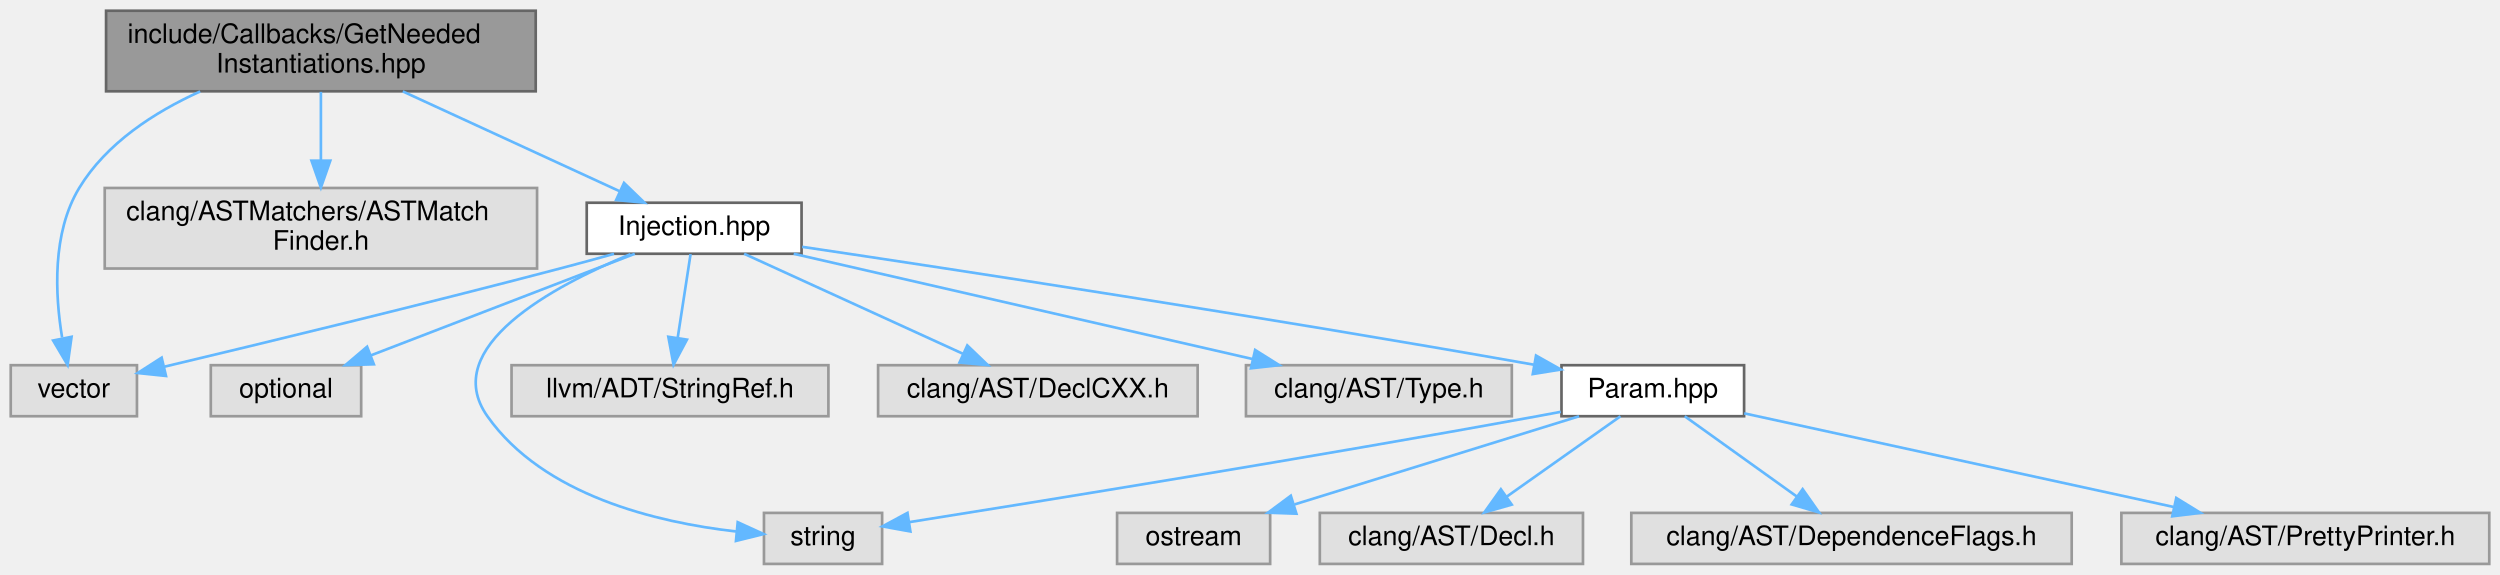
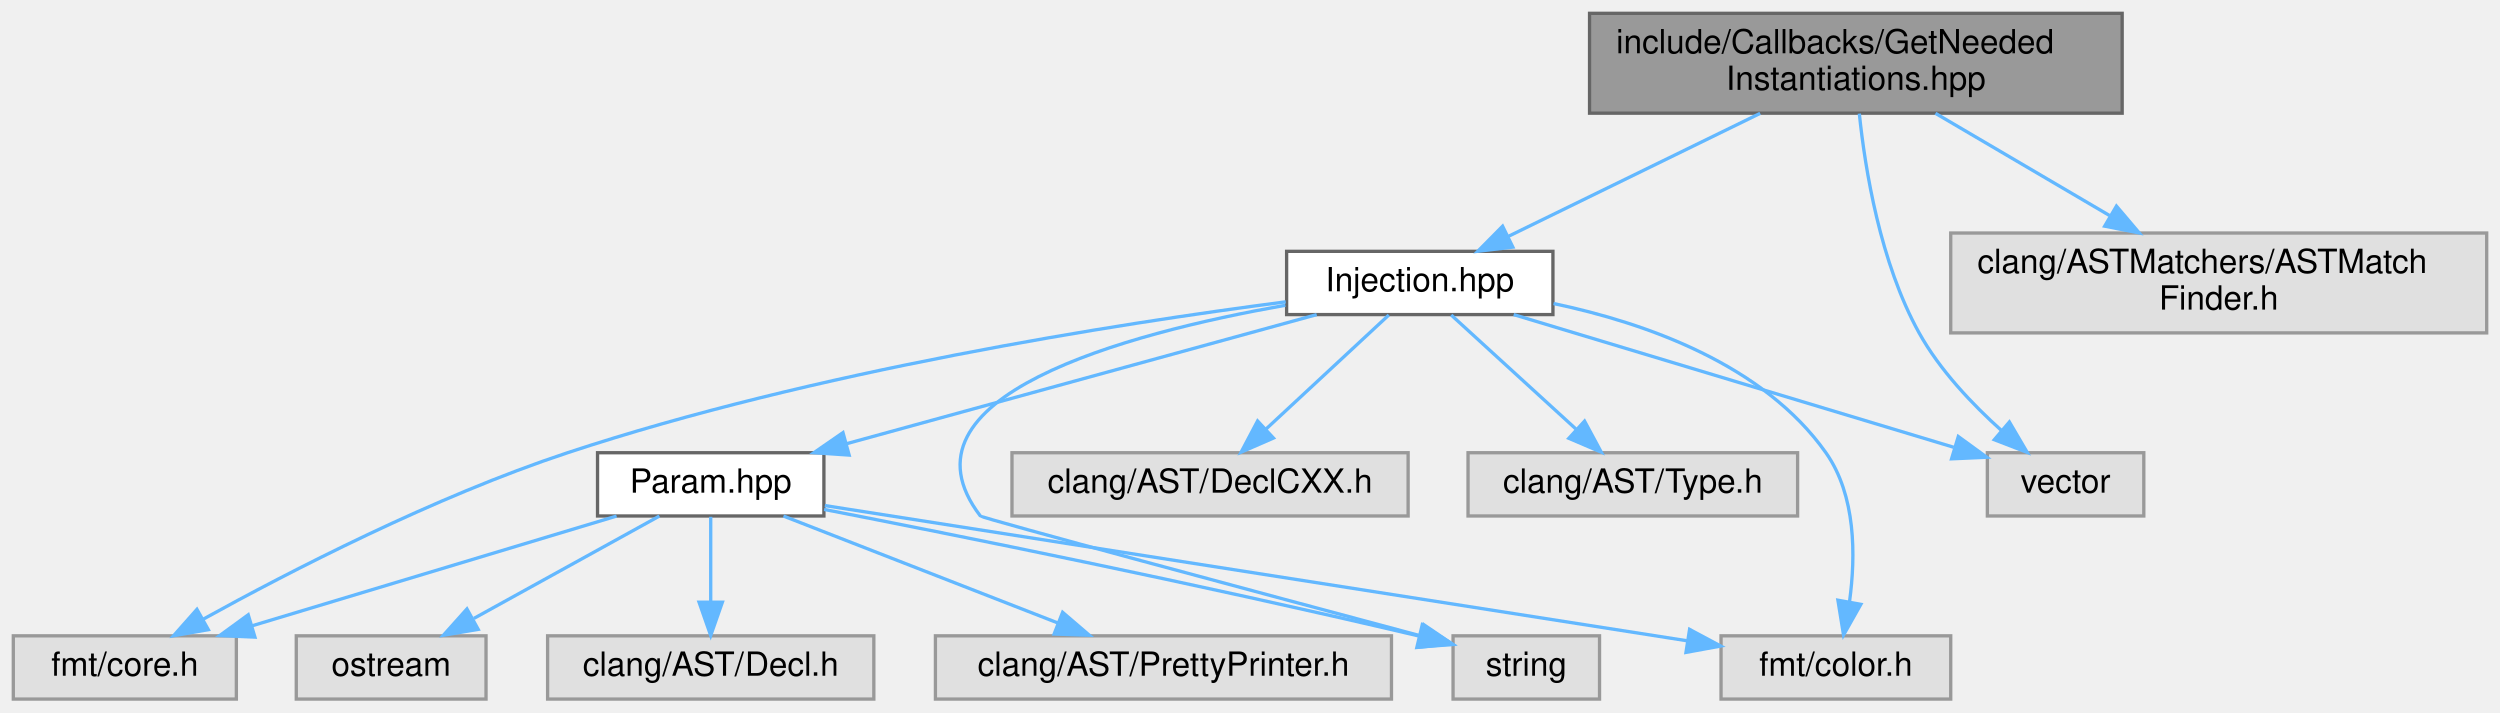
- <svg xmlns="http://www.w3.org/2000/svg" xmlns:xlink="http://www.w3.org/1999/xlink" width="931pt" height="214pt" viewBox="0.00 0.00 931.00 214.00">
+ <svg xmlns="http://www.w3.org/2000/svg" xmlns:xlink="http://www.w3.org/1999/xlink" width="751pt" height="214pt" viewBox="0.00 0.00 751.00 214.00">
  <g id="graph0" class="graph" transform="scale(1 1) rotate(0) translate(4 210)">
    <g id="Node000001" class="node">
      <g id="a_Node000001">
        <a xlink:title=" ">
-           <polygon fill="#999999" stroke="#666666" points="195.5,-206 35.5,-206 35.5,-176 195.5,-176 195.5,-206" />
-           <text text-anchor="start" x="43.5" y="-194" font-family="Helvetica,sans-Serif" font-size="10.00">include/Callbacks/GetNeeded</text>
-           <text text-anchor="middle" x="115.5" y="-183" font-family="Helvetica,sans-Serif" font-size="10.00">Instantiations.hpp</text>
+           <polygon fill="#999999" stroke="#666666" points="633.5,-206 473.5,-206 473.5,-176 633.5,-176 633.5,-206" />
+           <text text-anchor="start" x="481.5" y="-194" font-family="Helvetica,sans-Serif" font-size="10.00">include/Callbacks/GetNeeded</text>
+           <text text-anchor="middle" x="553.5" y="-183" font-family="Helvetica,sans-Serif" font-size="10.00">Instantiations.hpp</text>
        </a>
      </g>
    </g>
    <g id="Node000002" class="node">
      <g id="a_Node000002">
-         <a xlink:title=" ">
-           <polygon fill="#e0e0e0" stroke="#999999" points="47,-74 0,-74 0,-55 47,-55 47,-74" />
-           <text text-anchor="middle" x="23.5" y="-62" font-family="Helvetica,sans-Serif" font-size="10.00">vector</text>
+         <a xlink:href="Injection_8hpp.html" target="_top" xlink:title=" ">
+           <polygon fill="white" stroke="#666666" points="462.5,-134.5 382.5,-134.5 382.5,-115.5 462.5,-115.5 462.5,-134.5" />
+           <text text-anchor="middle" x="422.5" y="-122.5" font-family="Helvetica,sans-Serif" font-size="10.00">Injection.hpp</text>
        </a>
      </g>
    </g>
    <g id="edge1_Node000001_Node000002" class="edge">
      <g id="a_edge1_Node000001_Node000002">
        <a xlink:title=" ">
-           <path fill="none" stroke="#63b8ff" d="M70.55,-175.95C53.42,-168.19 35.6,-156.66 25.5,-140 15.35,-123.26 16.5,-100.29 19.13,-84.3" />
-           <polygon fill="#63b8ff" stroke="#63b8ff" points="22.65,-84.57 21.18,-74.07 15.79,-83.19 22.65,-84.57" />
+           <path fill="none" stroke="#63b8ff" d="M524.75,-175.95C502.18,-164.93 471.01,-149.7 449.03,-138.96" />
+           <polygon fill="#63b8ff" stroke="#63b8ff" points="450.46,-135.76 439.93,-134.52 447.38,-142.05 450.46,-135.76" />
+         </a>
+       </g>
+     </g>
+     <g id="Node000012" class="node">
+       <g id="a_Node000012">
+         <a xlink:title=" ">
+           <polygon fill="#e0e0e0" stroke="#999999" points="640,-74 593,-74 593,-55 640,-55 640,-74" />
+           <text text-anchor="middle" x="616.5" y="-62" font-family="Helvetica,sans-Serif" font-size="10.00">vector</text>
+         </a>
+       </g>
+     </g>
+     <g id="edge16_Node000001_Node000012" class="edge">
+       <g id="a_edge16_Node000001_Node000012">
+         <a xlink:title=" ">
+           <path fill="none" stroke="#63b8ff" d="M554.54,-175.87C556.27,-159.2 560.8,-131.1 572.5,-110 578.71,-98.8 588.54,-88.48 597.33,-80.6" />
+           <polygon fill="#63b8ff" stroke="#63b8ff" points="599.62,-83.24 604.98,-74.1 595.09,-77.91 599.62,-83.24" />
+         </a>
+       </g>
+     </g>
+     <g id="Node000013" class="node">
+       <g id="a_Node000013">
+         <a xlink:title=" ">
+           <polygon fill="#e0e0e0" stroke="#999999" points="743,-140 582,-140 582,-110 743,-110 743,-140" />
+           <text text-anchor="start" x="590" y="-128" font-family="Helvetica,sans-Serif" font-size="10.00">clang/ASTMatchers/ASTMatch</text>
+           <text text-anchor="middle" x="662.5" y="-117" font-family="Helvetica,sans-Serif" font-size="10.00">Finder.h</text>
+         </a>
+       </g>
+     </g>
+     <g id="edge15_Node000001_Node000013" class="edge">
+       <g id="a_edge15_Node000001_Node000013">
+         <a xlink:title=" ">
+           <path fill="none" stroke="#63b8ff" d="M577.42,-175.95C592.75,-166.95 612.86,-155.14 629.68,-145.27" />
+           <polygon fill="#63b8ff" stroke="#63b8ff" points="631.78,-148.09 638.64,-140.01 628.24,-142.06 631.78,-148.09" />
        </a>
      </g>
    </g>
    <g id="Node000003" class="node">
      <g id="a_Node000003">
-         <a xlink:title=" ">
-           <polygon fill="#e0e0e0" stroke="#999999" points="196,-140 35,-140 35,-110 196,-110 196,-140" />
-           <text text-anchor="start" x="43" y="-128" font-family="Helvetica,sans-Serif" font-size="10.00">clang/ASTMatchers/ASTMatch</text>
-           <text text-anchor="middle" x="115.5" y="-117" font-family="Helvetica,sans-Serif" font-size="10.00">Finder.h</text>
-         </a>
-       </g>
-     </g>
-     <g id="edge2_Node000001_Node000003" class="edge">
-       <g id="a_edge2_Node000001_Node000003">
-         <a xlink:title=" ">
-           <path fill="none" stroke="#63b8ff" d="M115.5,-175.8C115.5,-168.34 115.5,-158.99 115.5,-150.41" />
-           <polygon fill="#63b8ff" stroke="#63b8ff" points="119,-150.16 115.5,-140.16 112,-150.16 119,-150.16" />
+         <a xlink:href="Param_8hpp.html" target="_top" xlink:title=" ">
+           <polygon fill="white" stroke="#666666" points="243.5,-74 175.5,-74 175.5,-55 243.5,-55 243.5,-74" />
+           <text text-anchor="middle" x="209.5" y="-62" font-family="Helvetica,sans-Serif" font-size="10.00">Param.hpp</text>
+         </a>
+       </g>
+     </g>
+     <g id="edge2_Node000002_Node000003" class="edge">
+       <g id="a_edge2_Node000002_Node000003">
+         <a xlink:title=" ">
+           <path fill="none" stroke="#63b8ff" d="M391.53,-115.49C354.22,-105.25 291.44,-88 250.23,-76.69" />
+           <polygon fill="#63b8ff" stroke="#63b8ff" points="251.08,-73.29 240.51,-74.02 249.23,-80.04 251.08,-73.29" />
        </a>
      </g>
    </g>
    <g id="Node000004" class="node">
      <g id="a_Node000004">
-         <a xlink:href="Injection_8hpp.html" target="_top" xlink:title=" ">
-           <polygon fill="white" stroke="#666666" points="294.5,-134.5 214.5,-134.5 214.5,-115.5 294.5,-115.5 294.5,-134.5" />
-           <text text-anchor="middle" x="254.5" y="-122.5" font-family="Helvetica,sans-Serif" font-size="10.00">Injection.hpp</text>
-         </a>
-       </g>
-     </g>
-     <g id="edge3_Node000001_Node000004" class="edge">
-       <g id="a_edge3_Node000001_Node000004">
-         <a xlink:title=" ">
-           <path fill="none" stroke="#63b8ff" d="M146,-175.95C170.06,-164.88 203.33,-149.56 226.66,-138.82" />
-           <polygon fill="#63b8ff" stroke="#63b8ff" points="228.38,-141.88 236,-134.52 225.45,-135.52 228.38,-141.88" />
-         </a>
-       </g>
-     </g>
-     <g id="edge6_Node000004_Node000002" class="edge">
-       <g id="a_edge6_Node000004_Node000002">
-         <a xlink:title=" ">
-           <path fill="none" stroke="#63b8ff" d="M224.67,-115.48C218.04,-113.63 211.04,-111.72 204.5,-110 153.37,-96.56 93.78,-82.15 57.36,-73.48" />
-           <polygon fill="#63b8ff" stroke="#63b8ff" points="57.82,-69.99 47.28,-71.09 56.2,-76.81 57.82,-69.99" />
+         <a xlink:title=" ">
+           <polygon fill="#e0e0e0" stroke="#999999" points="582,-19 513,-19 513,0 582,0 582,-19" />
+           <text text-anchor="middle" x="547.5" y="-7" font-family="Helvetica,sans-Serif" font-size="10.00">fmt/color.h</text>
+         </a>
+       </g>
+     </g>
+     <g id="edge9_Node000002_Node000004" class="edge">
+       <g id="a_edge9_Node000002_Node000004">
+         <a xlink:title=" ">
+           <path fill="none" stroke="#63b8ff" d="M462.68,-118.82C490.52,-112.95 525.82,-100.46 544.5,-74 553.55,-61.18 553.47,-43.01 551.61,-29.39" />
+           <polygon fill="#63b8ff" stroke="#63b8ff" points="555,-28.46 549.8,-19.24 548.11,-29.7 555,-28.46" />
        </a>
      </g>
    </g>
    <g id="Node000005" class="node">
      <g id="a_Node000005">
        <a xlink:title=" ">
-           <polygon fill="#e0e0e0" stroke="#999999" points="130.5,-74 74.5,-74 74.5,-55 130.5,-55 130.5,-74" />
-           <text text-anchor="middle" x="102.5" y="-62" font-family="Helvetica,sans-Serif" font-size="10.00">optional</text>
-         </a>
-       </g>
-     </g>
-     <g id="edge4_Node000004_Node000005" class="edge">
-       <g id="a_edge4_Node000004_Node000005">
-         <a xlink:title=" ">
-           <path fill="none" stroke="#63b8ff" d="M232.4,-115.49C206.51,-105.53 163.42,-88.95 134.03,-77.63" />
-           <polygon fill="#63b8ff" stroke="#63b8ff" points="135.22,-74.34 124.63,-74.02 132.7,-80.88 135.22,-74.34" />
+           <polygon fill="#e0e0e0" stroke="#999999" points="67,-19 0,-19 0,0 67,0 67,-19" />
+           <text text-anchor="middle" x="33.5" y="-7" font-family="Helvetica,sans-Serif" font-size="10.00">fmt/core.h</text>
+         </a>
+       </g>
+     </g>
+     <g id="edge10_Node000002_Node000005" class="edge">
+       <g id="a_edge10_Node000002_Node000005">
+         <a xlink:title=" ">
+           <path fill="none" stroke="#63b8ff" d="M382.23,-119.33C331.12,-112.69 240.67,-98.51 166.5,-74 126.47,-60.77 82.87,-38.27 56.88,-23.91" />
+           <polygon fill="#63b8ff" stroke="#63b8ff" points="58.58,-20.85 48.14,-19.02 55.16,-26.95 58.58,-20.85" />
+         </a>
+       </g>
+     </g>
+     <g id="Node000009" class="node">
+       <g id="a_Node000009">
+         <a xlink:title=" ">
+           <polygon fill="#e0e0e0" stroke="#999999" points="476.5,-19 432.5,-19 432.5,0 476.5,0 476.5,-19" />
+           <text text-anchor="middle" x="454.5" y="-7" font-family="Helvetica,sans-Serif" font-size="10.00">string</text>
+         </a>
+       </g>
+     </g>
+     <g id="edge13_Node000002_Node000009" class="edge">
+       <g id="a_edge13_Node000002_Node000009">
+         <a xlink:title=" ">
+           <path fill="none" stroke="#63b8ff" d="M382.13,-118.3C333.97,-109.77 263.17,-90.74 290.5,-55 291.01,-54.33 375.08,-31.75 422.64,-19.02" />
+           <polygon fill="#63b8ff" stroke="#63b8ff" points="423.71,-22.35 432.47,-16.39 421.91,-15.59 423.71,-22.35" />
+         </a>
+       </g>
+     </g>
+     <g id="Node000010" class="node">
+       <g id="a_Node000010">
+         <a xlink:title=" ">
+           <polygon fill="#e0e0e0" stroke="#999999" points="419,-74 300,-74 300,-55 419,-55 419,-74" />
+           <text text-anchor="middle" x="359.5" y="-62" font-family="Helvetica,sans-Serif" font-size="10.00">clang/AST/DeclCXX.h</text>
+         </a>
+       </g>
+     </g>
+     <g id="edge11_Node000002_Node000010" class="edge">
+       <g id="a_edge11_Node000002_Node000010">
+         <a xlink:title=" ">
+           <path fill="none" stroke="#63b8ff" d="M413.2,-115.37C403.53,-106.38 388.16,-92.11 376.34,-81.14" />
+           <polygon fill="#63b8ff" stroke="#63b8ff" points="378.54,-78.41 368.83,-74.17 373.78,-83.54 378.54,-78.41" />
+         </a>
+       </g>
+     </g>
+     <g id="Node000011" class="node">
+       <g id="a_Node000011">
+         <a xlink:title=" ">
+           <polygon fill="#e0e0e0" stroke="#999999" points="536,-74 437,-74 437,-55 536,-55 536,-74" />
+           <text text-anchor="middle" x="486.5" y="-62" font-family="Helvetica,sans-Serif" font-size="10.00">clang/AST/Type.h</text>
+         </a>
+       </g>
+     </g>
+     <g id="edge12_Node000002_Node000011" class="edge">
+       <g id="a_edge12_Node000002_Node000011">
+         <a xlink:title=" ">
+           <path fill="none" stroke="#63b8ff" d="M431.94,-115.37C441.77,-106.38 457.39,-92.11 469.39,-81.14" />
+           <polygon fill="#63b8ff" stroke="#63b8ff" points="472,-83.5 477.02,-74.17 467.28,-78.33 472,-83.5" />
+         </a>
+       </g>
+     </g>
+     <g id="edge14_Node000002_Node000012" class="edge">
+       <g id="a_edge14_Node000002_Node000012">
+         <a xlink:title=" ">
+           <path fill="none" stroke="#63b8ff" d="M450.71,-115.49C485.77,-104.92 545.54,-86.9 582.92,-75.63" />
+           <polygon fill="#63b8ff" stroke="#63b8ff" points="584.27,-78.87 592.83,-72.64 582.25,-72.17 584.27,-78.87" />
+         </a>
+       </g>
+     </g>
+     <g id="edge3_Node000003_Node000004" class="edge">
+       <g id="a_edge3_Node000003_Node000004">
+         <a xlink:title=" ">
+           <path fill="none" stroke="#63b8ff" d="M243.77,-58.13C305.31,-48.48 434.48,-28.22 502.86,-17.5" />
+           <polygon fill="#63b8ff" stroke="#63b8ff" points="503.55,-20.93 512.89,-15.93 502.47,-14.02 503.55,-20.93" />
+         </a>
+       </g>
+     </g>
+     <g id="edge4_Node000003_Node000005" class="edge">
+       <g id="a_edge4_Node000003_Node000005">
+         <a xlink:title=" ">
+           <path fill="none" stroke="#63b8ff" d="M181.22,-54.98C151.55,-46.05 104.71,-31.94 71.75,-22.02" />
+           <polygon fill="#63b8ff" stroke="#63b8ff" points="72.58,-18.61 62,-19.08 70.57,-25.32 72.58,-18.61" />
        </a>
      </g>
    </g>
    <g id="Node000006" class="node">
      <g id="a_Node000006">
        <a xlink:title=" ">
-           <polygon fill="#e0e0e0" stroke="#999999" points="324.5,-19 280.5,-19 280.5,0 324.5,0 324.5,-19" />
-           <text text-anchor="middle" x="302.5" y="-7" font-family="Helvetica,sans-Serif" font-size="10.00">string</text>
-         </a>
-       </g>
-     </g>
-     <g id="edge5_Node000004_Node000006" class="edge">
-       <g id="a_edge5_Node000004_Node000006">
-         <a xlink:title=" ">
-           <path fill="none" stroke="#63b8ff" d="M230.81,-115.36C202.02,-103.49 159.39,-80.67 177.5,-55 198.32,-25.5 240.5,-15.44 270.09,-12.08" />
-           <polygon fill="#63b8ff" stroke="#63b8ff" points="270.72,-15.53 280.36,-11.12 270.07,-8.56 270.72,-15.53" />
+           <polygon fill="#e0e0e0" stroke="#999999" points="258.5,-19 160.5,-19 160.5,0 258.5,0 258.5,-19" />
+           <text text-anchor="middle" x="209.5" y="-7" font-family="Helvetica,sans-Serif" font-size="10.00">clang/AST/Decl.h</text>
+         </a>
+       </g>
+     </g>
+     <g id="edge5_Node000003_Node000006" class="edge">
+       <g id="a_edge5_Node000003_Node000006">
+         <a xlink:title=" ">
+           <path fill="none" stroke="#63b8ff" d="M209.5,-54.75C209.5,-47.8 209.5,-37.85 209.5,-29.13" />
+           <polygon fill="#63b8ff" stroke="#63b8ff" points="213,-29.09 209.5,-19.09 206,-29.09 213,-29.09" />
        </a>
      </g>
    </g>
    <g id="Node000007" class="node">
      <g id="a_Node000007">
        <a xlink:title=" ">
-           <polygon fill="#e0e0e0" stroke="#999999" points="304.5,-74 186.5,-74 186.5,-55 304.5,-55 304.5,-74" />
-           <text text-anchor="middle" x="245.5" y="-62" font-family="Helvetica,sans-Serif" font-size="10.00">llvm/ADT/StringRef.h</text>
-         </a>
-       </g>
-     </g>
-     <g id="edge7_Node000004_Node000007" class="edge">
-       <g id="a_edge7_Node000004_Node000007">
-         <a xlink:title=" ">
-           <path fill="none" stroke="#63b8ff" d="M253.17,-115.37C251.91,-107.16 249.97,-94.54 248.35,-84.05" />
-           <polygon fill="#63b8ff" stroke="#63b8ff" points="251.81,-83.52 246.83,-74.17 244.89,-84.58 251.81,-83.52" />
+           <polygon fill="#e0e0e0" stroke="#999999" points="414,-19 277,-19 277,0 414,0 414,-19" />
+           <text text-anchor="middle" x="345.5" y="-7" font-family="Helvetica,sans-Serif" font-size="10.00">clang/AST/PrettyPrinter.h</text>
+         </a>
+       </g>
+     </g>
+     <g id="edge6_Node000003_Node000007" class="edge">
+       <g id="a_edge6_Node000003_Node000007">
+         <a xlink:title=" ">
+           <path fill="none" stroke="#63b8ff" d="M231.35,-54.98C253.62,-46.3 288.4,-32.75 313.72,-22.88" />
+           <polygon fill="#63b8ff" stroke="#63b8ff" points="315.21,-26.06 323.25,-19.17 312.66,-19.54 315.21,-26.06" />
        </a>
      </g>
    </g>
    <g id="Node000008" class="node">
      <g id="a_Node000008">
        <a xlink:title=" ">
-           <polygon fill="#e0e0e0" stroke="#999999" points="442,-74 323,-74 323,-55 442,-55 442,-74" />
-           <text text-anchor="middle" x="382.5" y="-62" font-family="Helvetica,sans-Serif" font-size="10.00">clang/AST/DeclCXX.h</text>
-         </a>
-       </g>
-     </g>
-     <g id="edge8_Node000004_Node000008" class="edge">
-       <g id="a_edge8_Node000004_Node000008">
-         <a xlink:title=" ">
-           <path fill="none" stroke="#63b8ff" d="M273.11,-115.49C294.54,-105.7 329.94,-89.52 354.65,-78.23" />
-           <polygon fill="#63b8ff" stroke="#63b8ff" points="356.22,-81.36 363.87,-74.02 353.32,-74.99 356.22,-81.36" />
-         </a>
-       </g>
-     </g>
-     <g id="Node000009" class="node">
-       <g id="a_Node000009">
-         <a xlink:title=" ">
-           <polygon fill="#e0e0e0" stroke="#999999" points="559,-74 460,-74 460,-55 559,-55 559,-74" />
-           <text text-anchor="middle" x="509.5" y="-62" font-family="Helvetica,sans-Serif" font-size="10.00">clang/AST/Type.h</text>
-         </a>
-       </g>
-     </g>
-     <g id="edge9_Node000004_Node000009" class="edge">
-       <g id="a_edge9_Node000004_Node000009">
-         <a xlink:title=" ">
-           <path fill="none" stroke="#63b8ff" d="M291.58,-115.49C336.81,-105.12 413.32,-87.57 462.6,-76.26" />
-           <polygon fill="#63b8ff" stroke="#63b8ff" points="463.41,-79.66 472.38,-74.02 461.85,-72.84 463.41,-79.66" />
-         </a>
-       </g>
-     </g>
-     <g id="Node000010" class="node">
-       <g id="a_Node000010">
-         <a xlink:href="Param_8hpp.html" target="_top" xlink:title=" ">
-           <polygon fill="white" stroke="#666666" points="645.5,-74 577.5,-74 577.5,-55 645.5,-55 645.5,-74" />
-           <text text-anchor="middle" x="611.5" y="-62" font-family="Helvetica,sans-Serif" font-size="10.00">Param.hpp</text>
-         </a>
-       </g>
-     </g>
-     <g id="edge10_Node000004_Node000010" class="edge">
-       <g id="a_edge10_Node000004_Node000010">
-         <a xlink:title=" ">
-           <path fill="none" stroke="#63b8ff" d="M294.73,-118.08C352.67,-109.46 463.22,-92.59 567.21,-74.18" />
-           <polygon fill="#63b8ff" stroke="#63b8ff" points="568.02,-77.59 577.25,-72.39 566.8,-70.7 568.02,-77.59" />
-         </a>
-       </g>
-     </g>
-     <g id="edge12_Node000010_Node000006" class="edge">
-       <g id="a_edge12_Node000010_Node000006">
-         <a xlink:title=" ">
-           <path fill="none" stroke="#63b8ff" d="M577.25,-56.64C574.29,-56.07 571.34,-55.52 568.5,-55 484.21,-39.62 384.52,-23.49 334.5,-15.54" />
-           <polygon fill="#63b8ff" stroke="#63b8ff" points="335.03,-12.08 324.61,-13.97 333.94,-19 335.03,-12.08" />
-         </a>
-       </g>
-     </g>
-     <g id="Node000011" class="node">
-       <g id="a_Node000011">
-         <a xlink:title=" ">
-           <polygon fill="#e0e0e0" stroke="#999999" points="469,-19 412,-19 412,0 469,0 469,-19" />
-           <text text-anchor="middle" x="440.5" y="-7" font-family="Helvetica,sans-Serif" font-size="10.00">ostream</text>
-         </a>
-       </g>
-     </g>
-     <g id="edge11_Node000010_Node000011" class="edge">
-       <g id="a_edge11_Node000010_Node000011">
-         <a xlink:title=" ">
-           <path fill="none" stroke="#63b8ff" d="M584.03,-54.98C555.32,-46.09 510.08,-32.07 478.08,-22.15" />
-           <polygon fill="#63b8ff" stroke="#63b8ff" points="478.78,-18.7 468.19,-19.08 476.7,-25.39 478.78,-18.7" />
-         </a>
-       </g>
-     </g>
-     <g id="Node000012" class="node">
-       <g id="a_Node000012">
-         <a xlink:title=" ">
-           <polygon fill="#e0e0e0" stroke="#999999" points="585.5,-19 487.5,-19 487.5,0 585.5,0 585.5,-19" />
-           <text text-anchor="middle" x="536.5" y="-7" font-family="Helvetica,sans-Serif" font-size="10.00">clang/AST/Decl.h</text>
-         </a>
-       </g>
-     </g>
-     <g id="edge13_Node000010_Node000012" class="edge">
-       <g id="a_edge13_Node000010_Node000012">
-         <a xlink:title=" ">
-           <path fill="none" stroke="#63b8ff" d="M599.45,-54.98C588.04,-46.92 570.67,-34.65 557.07,-25.03" />
-           <polygon fill="#63b8ff" stroke="#63b8ff" points="558.96,-22.08 548.77,-19.17 554.92,-27.8 558.96,-22.08" />
-         </a>
-       </g>
-     </g>
-     <g id="Node000013" class="node">
-       <g id="a_Node000013">
-         <a xlink:title=" ">
-           <polygon fill="#e0e0e0" stroke="#999999" points="767.5,-19 603.5,-19 603.5,0 767.5,0 767.5,-19" />
-           <text text-anchor="middle" x="685.5" y="-7" font-family="Helvetica,sans-Serif" font-size="10.00">clang/AST/DependenceFlags.h</text>
-         </a>
-       </g>
-     </g>
-     <g id="edge14_Node000010_Node000013" class="edge">
-       <g id="a_edge14_Node000010_Node000013">
-         <a xlink:title=" ">
-           <path fill="none" stroke="#63b8ff" d="M623.39,-54.98C634.65,-46.92 651.79,-34.65 665.21,-25.03" />
-           <polygon fill="#63b8ff" stroke="#63b8ff" points="667.3,-27.84 673.39,-19.17 663.23,-22.15 667.3,-27.84" />
-         </a>
-       </g>
-     </g>
-     <g id="Node000014" class="node">
-       <g id="a_Node000014">
-         <a xlink:title=" ">
-           <polygon fill="#e0e0e0" stroke="#999999" points="923,-19 786,-19 786,0 923,0 923,-19" />
-           <text text-anchor="middle" x="854.5" y="-7" font-family="Helvetica,sans-Serif" font-size="10.00">clang/AST/PrettyPrinter.h</text>
-         </a>
-       </g>
-     </g>
-     <g id="edge15_Node000010_Node000014" class="edge">
-       <g id="a_edge15_Node000010_Node000014">
-         <a xlink:title=" ">
-           <path fill="none" stroke="#63b8ff" d="M645.54,-56.07C687.16,-47 757.9,-31.57 805.4,-21.21" />
-           <polygon fill="#63b8ff" stroke="#63b8ff" points="806.44,-24.56 815.46,-19.01 804.95,-17.73 806.44,-24.56" />
+           <polygon fill="#e0e0e0" stroke="#999999" points="142,-19 85,-19 85,0 142,0 142,-19" />
+           <text text-anchor="middle" x="113.5" y="-7" font-family="Helvetica,sans-Serif" font-size="10.00">ostream</text>
+         </a>
+       </g>
+     </g>
+     <g id="edge7_Node000003_Node000008" class="edge">
+       <g id="a_edge7_Node000003_Node000008">
+         <a xlink:title=" ">
+           <path fill="none" stroke="#63b8ff" d="M194.08,-54.98C179.05,-46.69 155.96,-33.94 138.34,-24.22" />
+           <polygon fill="#63b8ff" stroke="#63b8ff" points="139.65,-20.94 129.2,-19.17 136.27,-27.07 139.65,-20.94" />
+         </a>
+       </g>
+     </g>
+     <g id="edge8_Node000003_Node000009" class="edge">
+       <g id="a_edge8_Node000003_Node000009">
+         <a xlink:title=" ">
+           <path fill="none" stroke="#63b8ff" d="M243.56,-56.97C283.83,-49.12 353.07,-35.22 422.38,-18.91" />
+           <polygon fill="#63b8ff" stroke="#63b8ff" points="423.24,-22.31 432.16,-16.6 421.62,-15.5 423.24,-22.31" />
        </a>
      </g>
    </g>
  </g>
</svg>
